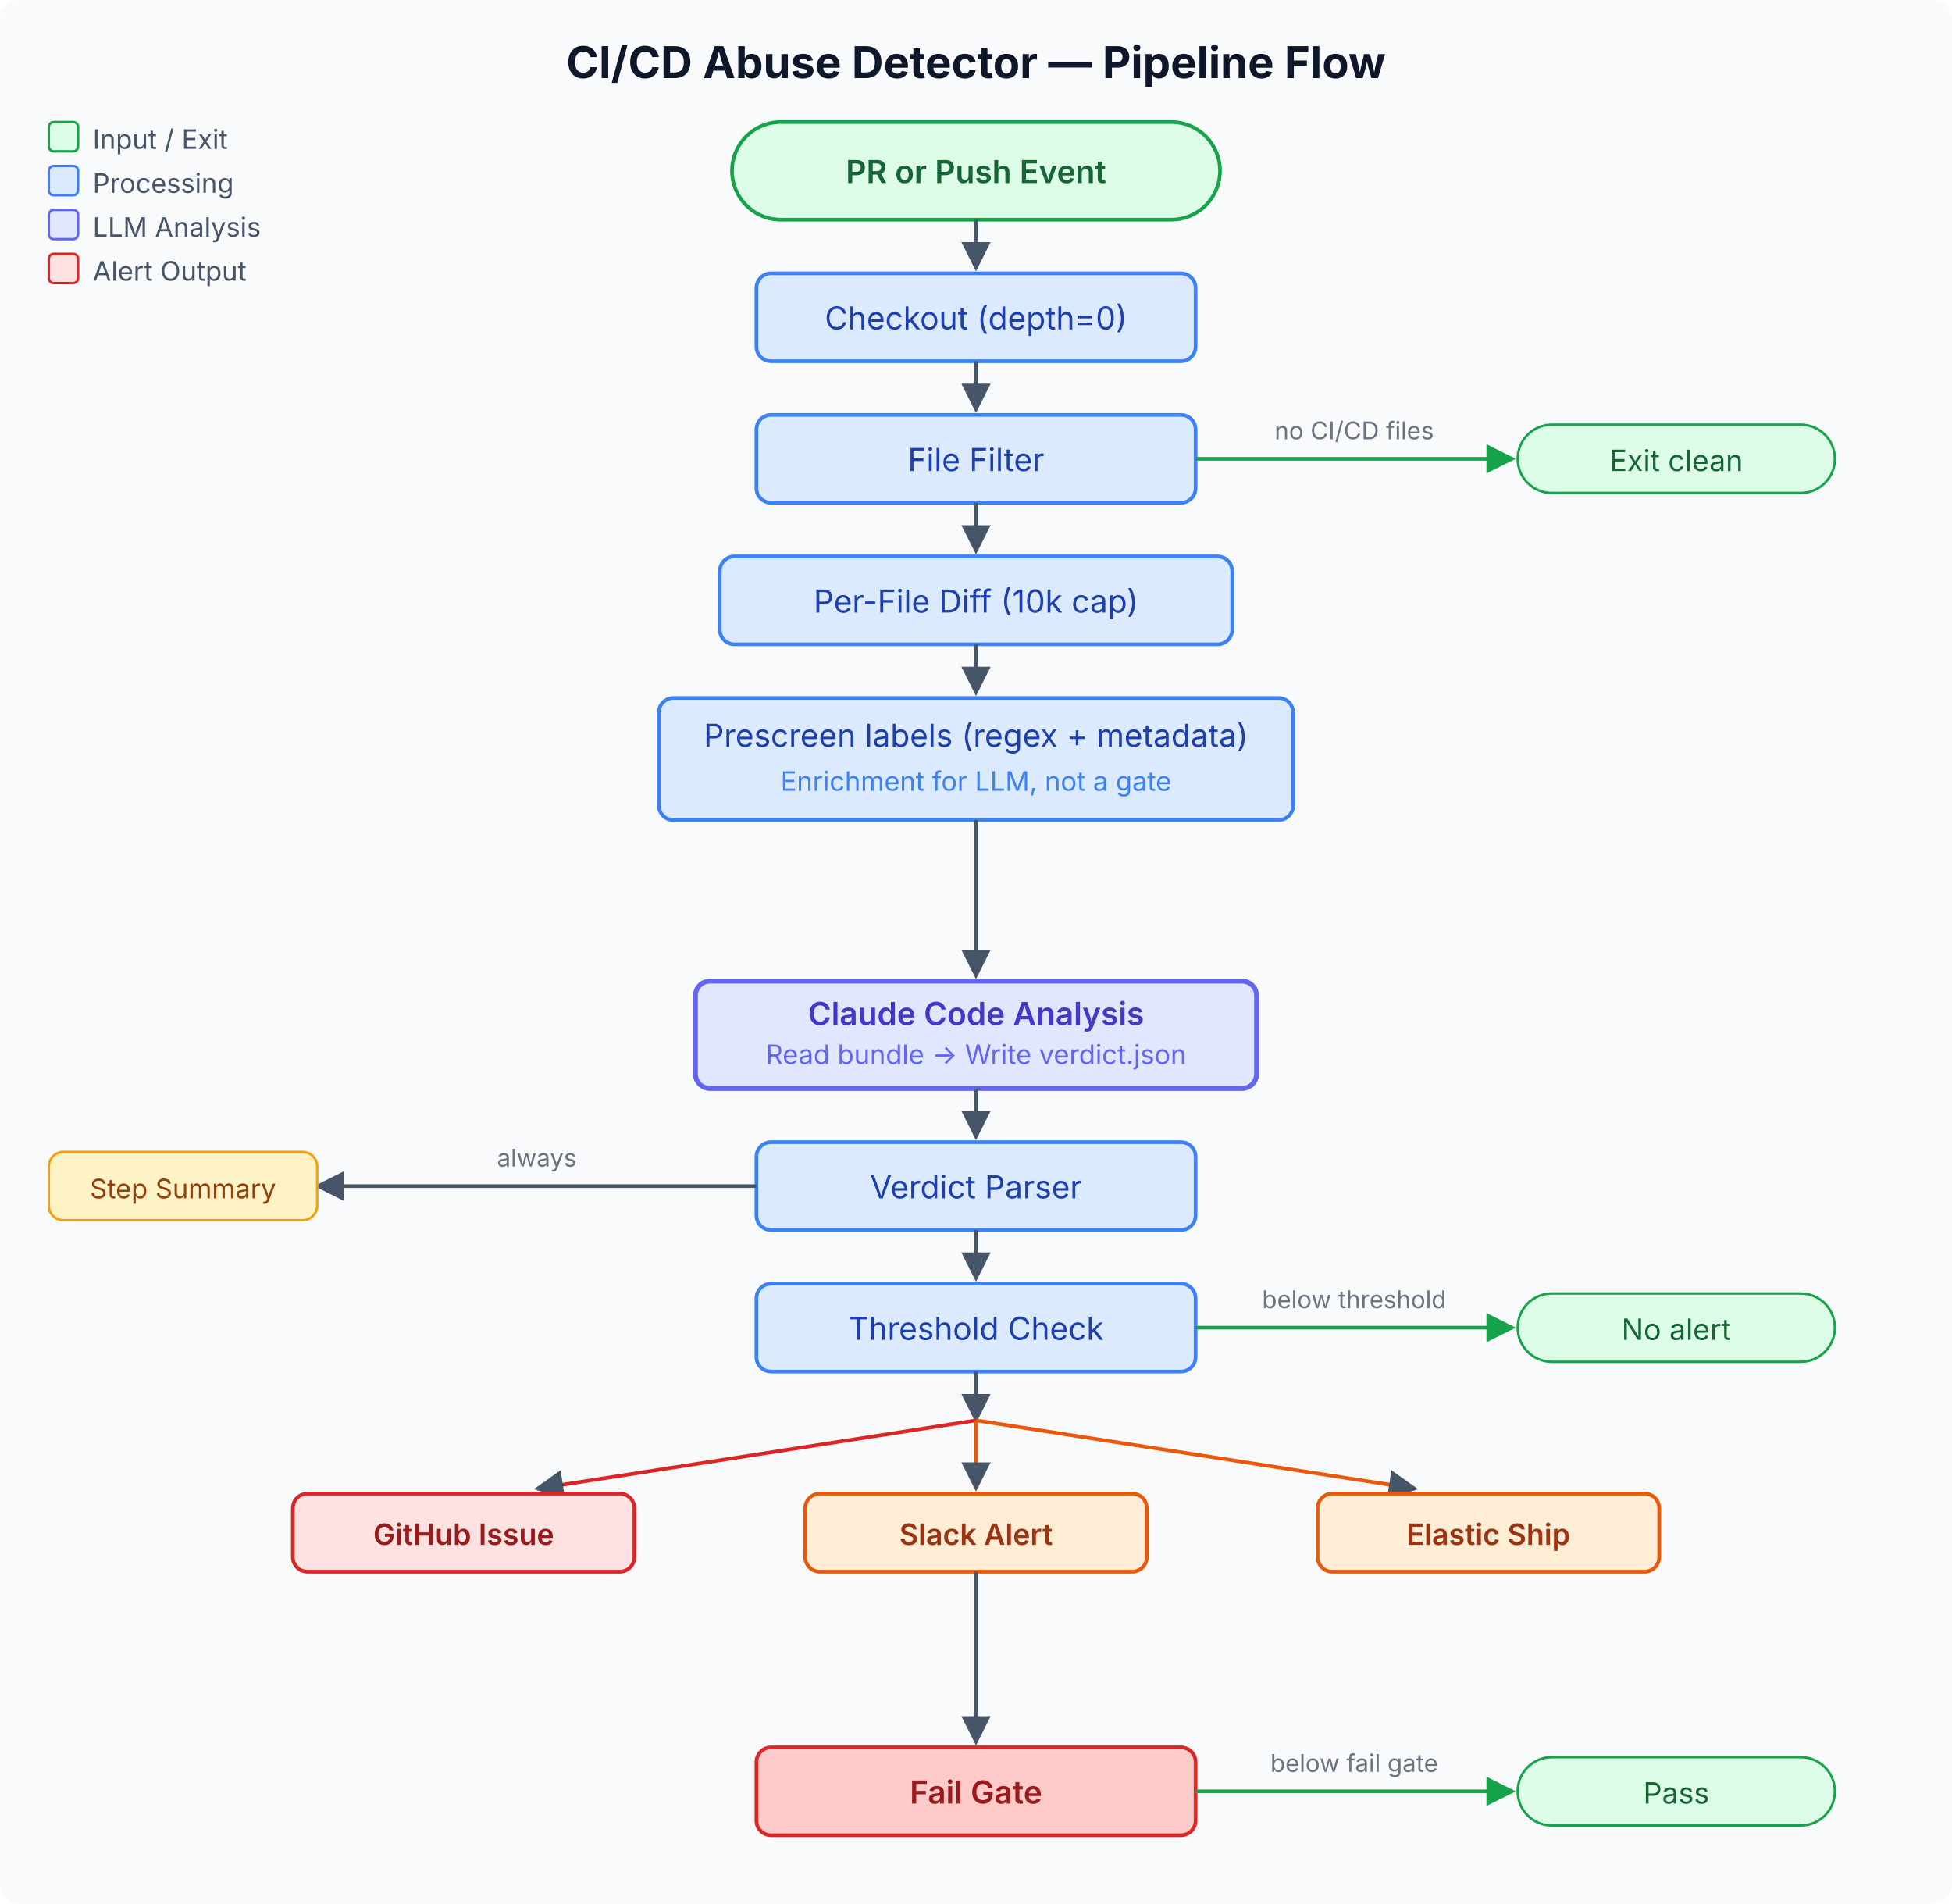
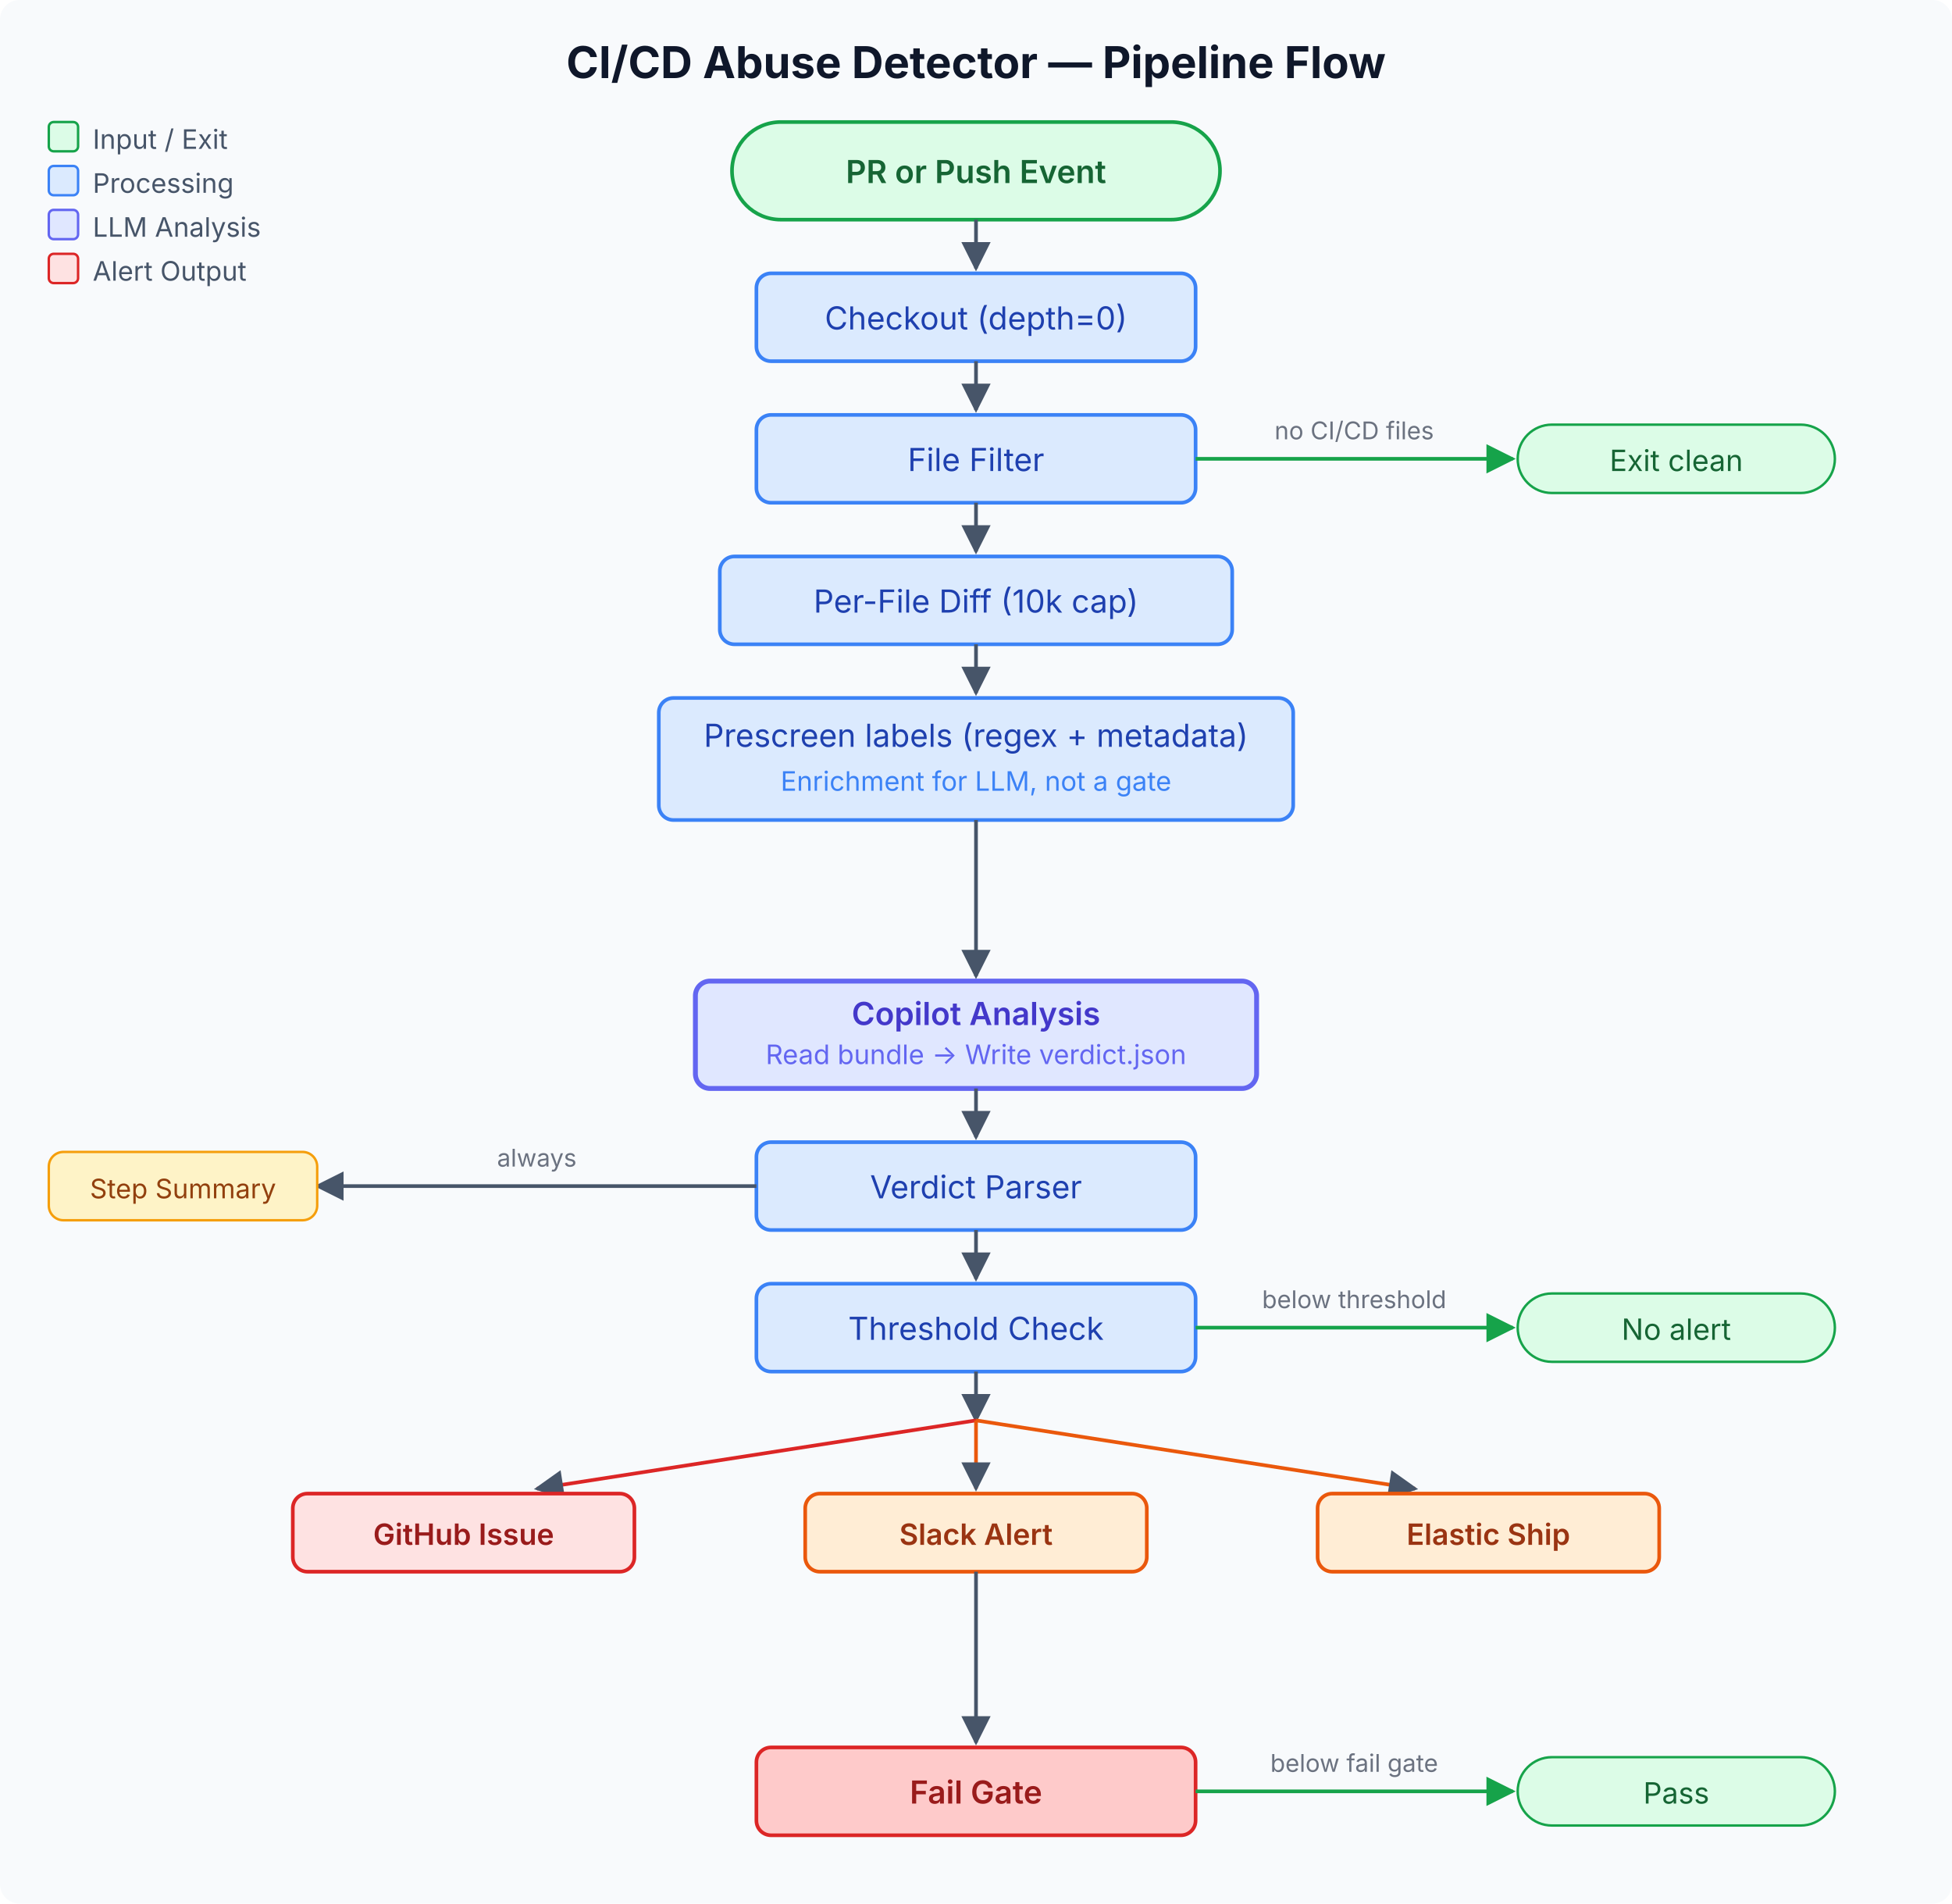
<svg xmlns="http://www.w3.org/2000/svg" viewBox="0 0 800 780" font-family="system-ui, -apple-system, sans-serif" font-size="13">
  <defs>
    <marker id="arrow" viewBox="0 0 10 10" refX="9" refY="5" markerWidth="8" markerHeight="8" orient="auto-start-reverse">
      <path d="M 0 0 L 10 5 L 0 10 z" fill="#475569" />
    </marker>
    <marker id="arrow-green" viewBox="0 0 10 10" refX="9" refY="5" markerWidth="8" markerHeight="8" orient="auto-start-reverse">
      <path d="M 0 0 L 10 5 L 0 10 z" fill="#16a34a" />
    </marker>
  </defs>
  <rect width="800" height="780" fill="#f8fafc" rx="8" />
  <text x="400" y="32" text-anchor="middle" font-size="18" font-weight="bold" fill="#0f172a">CI/CD Abuse Detector — Pipeline Flow</text>
  <rect x="300" y="50" width="200" height="40" rx="20" fill="#dcfce7" stroke="#16a34a" stroke-width="1.5" />
  <text x="400" y="75" text-anchor="middle" font-weight="600" fill="#166534">PR or Push Event</text>
  <line x1="400" y1="90" x2="400" y2="110" stroke="#475569" stroke-width="1.5" marker-end="url(#arrow)" />
  <rect x="310" y="112" width="180" height="36" rx="6" fill="#dbeafe" stroke="#3b82f6" stroke-width="1.5" />
  <text x="400" y="135" text-anchor="middle" fill="#1e40af">Checkout (depth=0)</text>
  <line x1="400" y1="148" x2="400" y2="168" stroke="#475569" stroke-width="1.5" marker-end="url(#arrow)" />
  <rect x="310" y="170" width="180" height="36" rx="6" fill="#dbeafe" stroke="#3b82f6" stroke-width="1.5" />
  <text x="400" y="193" text-anchor="middle" fill="#1e40af">File Filter</text>
  <line x1="490" y1="188" x2="620" y2="188" stroke="#16a34a" stroke-width="1.5" marker-end="url(#arrow-green)" />
  <rect x="622" y="174" width="130" height="28" rx="14" fill="#dcfce7" stroke="#16a34a" stroke-width="1" />
  <text x="687" y="193" text-anchor="middle" font-size="12" fill="#166534">Exit clean</text>
  <text x="555" y="180" text-anchor="middle" font-size="10" fill="#6b7280">no CI/CD files</text>
  <line x1="400" y1="206" x2="400" y2="226" stroke="#475569" stroke-width="1.5" marker-end="url(#arrow)" />
  <rect x="295" y="228" width="210" height="36" rx="6" fill="#dbeafe" stroke="#3b82f6" stroke-width="1.5" />
  <text x="400" y="251" text-anchor="middle" fill="#1e40af">Per-File Diff (10k cap)</text>
  <line x1="400" y1="264" x2="400" y2="284" stroke="#475569" stroke-width="1.5" marker-end="url(#arrow)" />
  <rect x="270" y="286" width="260" height="50" rx="6" fill="#dbeafe" stroke="#3b82f6" stroke-width="1.5" />
  <text x="400" y="306" text-anchor="middle" fill="#1e40af">Prescreen labels (regex + metadata)</text>
  <text x="400" y="324" text-anchor="middle" font-size="11" fill="#3b82f6">Enrichment for LLM, not a gate</text>
  <line x1="400" y1="336" x2="400" y2="400" stroke="#475569" stroke-width="1.5" marker-end="url(#arrow)" />
  <rect x="285" y="402" width="230" height="44" rx="6" fill="#e0e7ff" stroke="#6366f1" stroke-width="2" />
-   <text x="400" y="420" text-anchor="middle" font-weight="600" fill="#4338ca">Claude Code Analysis</text>
+   <text x="400" y="420" text-anchor="middle" font-weight="600" fill="#4338ca">Copilot Analysis</text>
  <text x="400" y="436" text-anchor="middle" font-size="11" fill="#6366f1">Read bundle → Write verdict.json</text>
  <line x1="400" y1="446" x2="400" y2="466" stroke="#475569" stroke-width="1.5" marker-end="url(#arrow)" />
  <rect x="310" y="468" width="180" height="36" rx="6" fill="#dbeafe" stroke="#3b82f6" stroke-width="1.5" />
  <text x="400" y="491" text-anchor="middle" fill="#1e40af">Verdict Parser</text>
  <line x1="310" y1="486" x2="130" y2="486" stroke="#475569" stroke-width="1.5" marker-end="url(#arrow)" />
  <rect x="20" y="472" width="110" height="28" rx="6" fill="#fef3c7" stroke="#f59e0b" stroke-width="1" />
  <text x="75" y="491" text-anchor="middle" font-size="11" fill="#92400e">Step Summary</text>
  <text x="220" y="478" text-anchor="middle" font-size="10" fill="#6b7280">always</text>
  <line x1="400" y1="504" x2="400" y2="524" stroke="#475569" stroke-width="1.5" marker-end="url(#arrow)" />
  <rect x="310" y="526" width="180" height="36" rx="6" fill="#dbeafe" stroke="#3b82f6" stroke-width="1.5" />
  <text x="400" y="549" text-anchor="middle" fill="#1e40af">Threshold Check</text>
  <line x1="490" y1="544" x2="620" y2="544" stroke="#16a34a" stroke-width="1.5" marker-end="url(#arrow-green)" />
  <rect x="622" y="530" width="130" height="28" rx="14" fill="#dcfce7" stroke="#16a34a" stroke-width="1" />
  <text x="687" y="549" text-anchor="middle" font-size="12" fill="#166534">No alert</text>
  <text x="555" y="536" text-anchor="middle" font-size="10" fill="#6b7280">below threshold</text>
  <line x1="400" y1="562" x2="400" y2="582" stroke="#475569" stroke-width="1.5" marker-end="url(#arrow)" />
  <line x1="400" y1="582" x2="220" y2="610" stroke="#dc2626" stroke-width="1.5" marker-end="url(#arrow)" />
  <rect x="120" y="612" width="140" height="32" rx="6" fill="#fee2e2" stroke="#dc2626" stroke-width="1.5" />
  <text x="190" y="633" text-anchor="middle" font-size="12" font-weight="600" fill="#991b1b">GitHub Issue</text>
  <line x1="400" y1="582" x2="400" y2="610" stroke="#ea580c" stroke-width="1.5" marker-end="url(#arrow)" />
  <rect x="330" y="612" width="140" height="32" rx="6" fill="#ffedd5" stroke="#ea580c" stroke-width="1.5" />
  <text x="400" y="633" text-anchor="middle" font-size="12" font-weight="600" fill="#9a3412">Slack Alert</text>
  <line x1="400" y1="582" x2="580" y2="610" stroke="#ea580c" stroke-width="1.5" marker-end="url(#arrow)" />
  <rect x="540" y="612" width="140" height="32" rx="6" fill="#ffedd5" stroke="#ea580c" stroke-width="1.5" />
  <text x="610" y="633" text-anchor="middle" font-size="12" font-weight="600" fill="#9a3412">Elastic Ship</text>
  <line x1="400" y1="644" x2="400" y2="714" stroke="#475569" stroke-width="1.5" marker-end="url(#arrow)" />
  <rect x="310" y="716" width="180" height="36" rx="6" fill="#fecaca" stroke="#dc2626" stroke-width="1.5" />
  <text x="400" y="739" text-anchor="middle" font-weight="600" fill="#991b1b">Fail Gate</text>
  <line x1="490" y1="734" x2="620" y2="734" stroke="#16a34a" stroke-width="1.5" marker-end="url(#arrow-green)" />
  <rect x="622" y="720" width="130" height="28" rx="14" fill="#dcfce7" stroke="#16a34a" stroke-width="1" />
  <text x="687" y="739" text-anchor="middle" font-size="12" fill="#166534">Pass</text>
  <text x="555" y="726" text-anchor="middle" font-size="10" fill="#6b7280">below fail gate</text>
  <rect x="20" y="50" width="12" height="12" rx="2" fill="#dcfce7" stroke="#16a34a" stroke-width="1" />
  <text x="38" y="61" font-size="11" fill="#475569">Input / Exit</text>
  <rect x="20" y="68" width="12" height="12" rx="2" fill="#dbeafe" stroke="#3b82f6" stroke-width="1" />
  <text x="38" y="79" font-size="11" fill="#475569">Processing</text>
  <rect x="20" y="86" width="12" height="12" rx="2" fill="#e0e7ff" stroke="#6366f1" stroke-width="1" />
  <text x="38" y="97" font-size="11" fill="#475569">LLM Analysis</text>
  <rect x="20" y="104" width="12" height="12" rx="2" fill="#fee2e2" stroke="#dc2626" stroke-width="1" />
  <text x="38" y="115" font-size="11" fill="#475569">Alert Output</text>
</svg>
